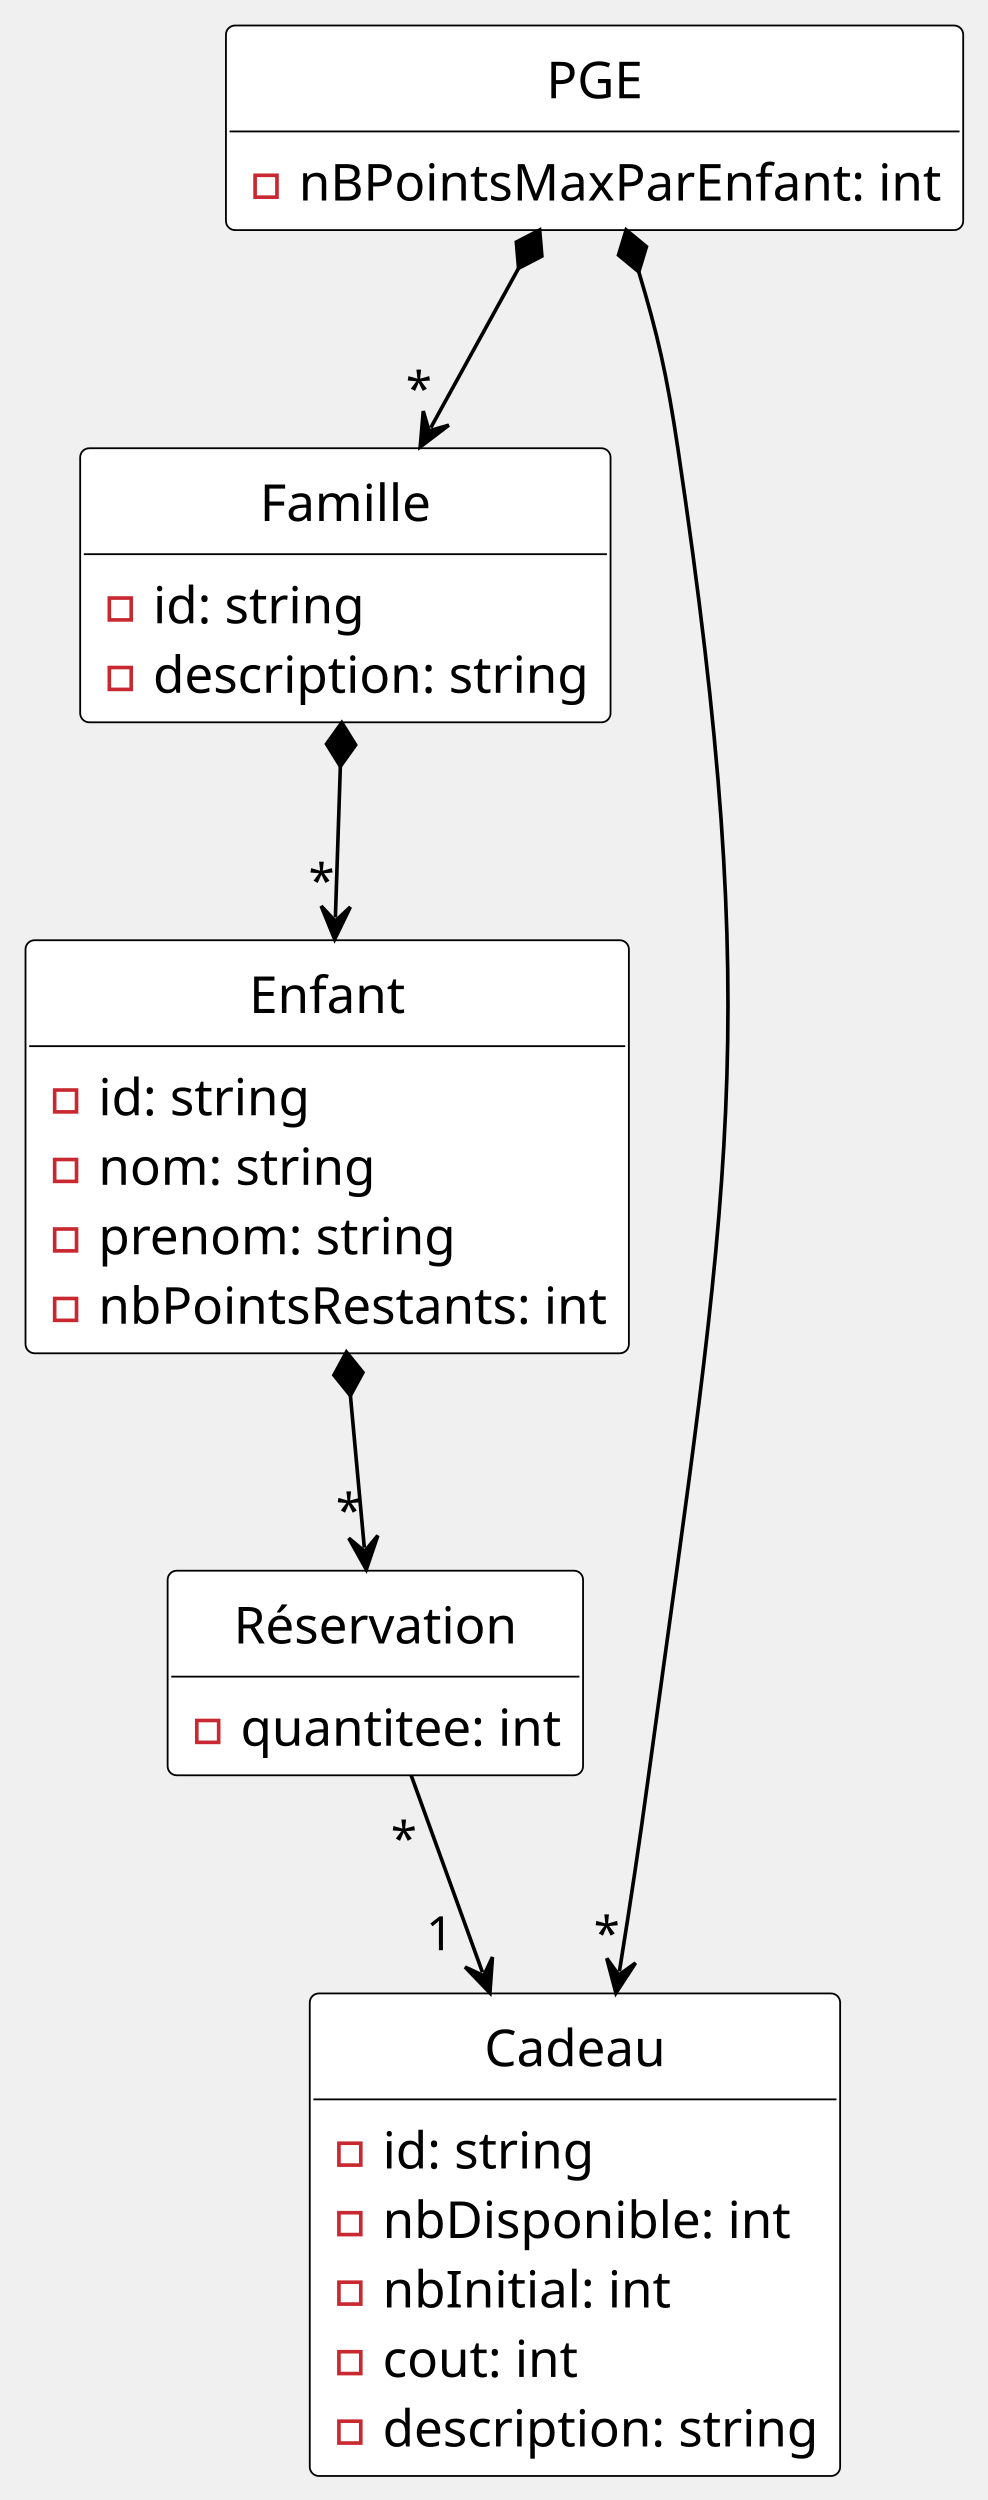
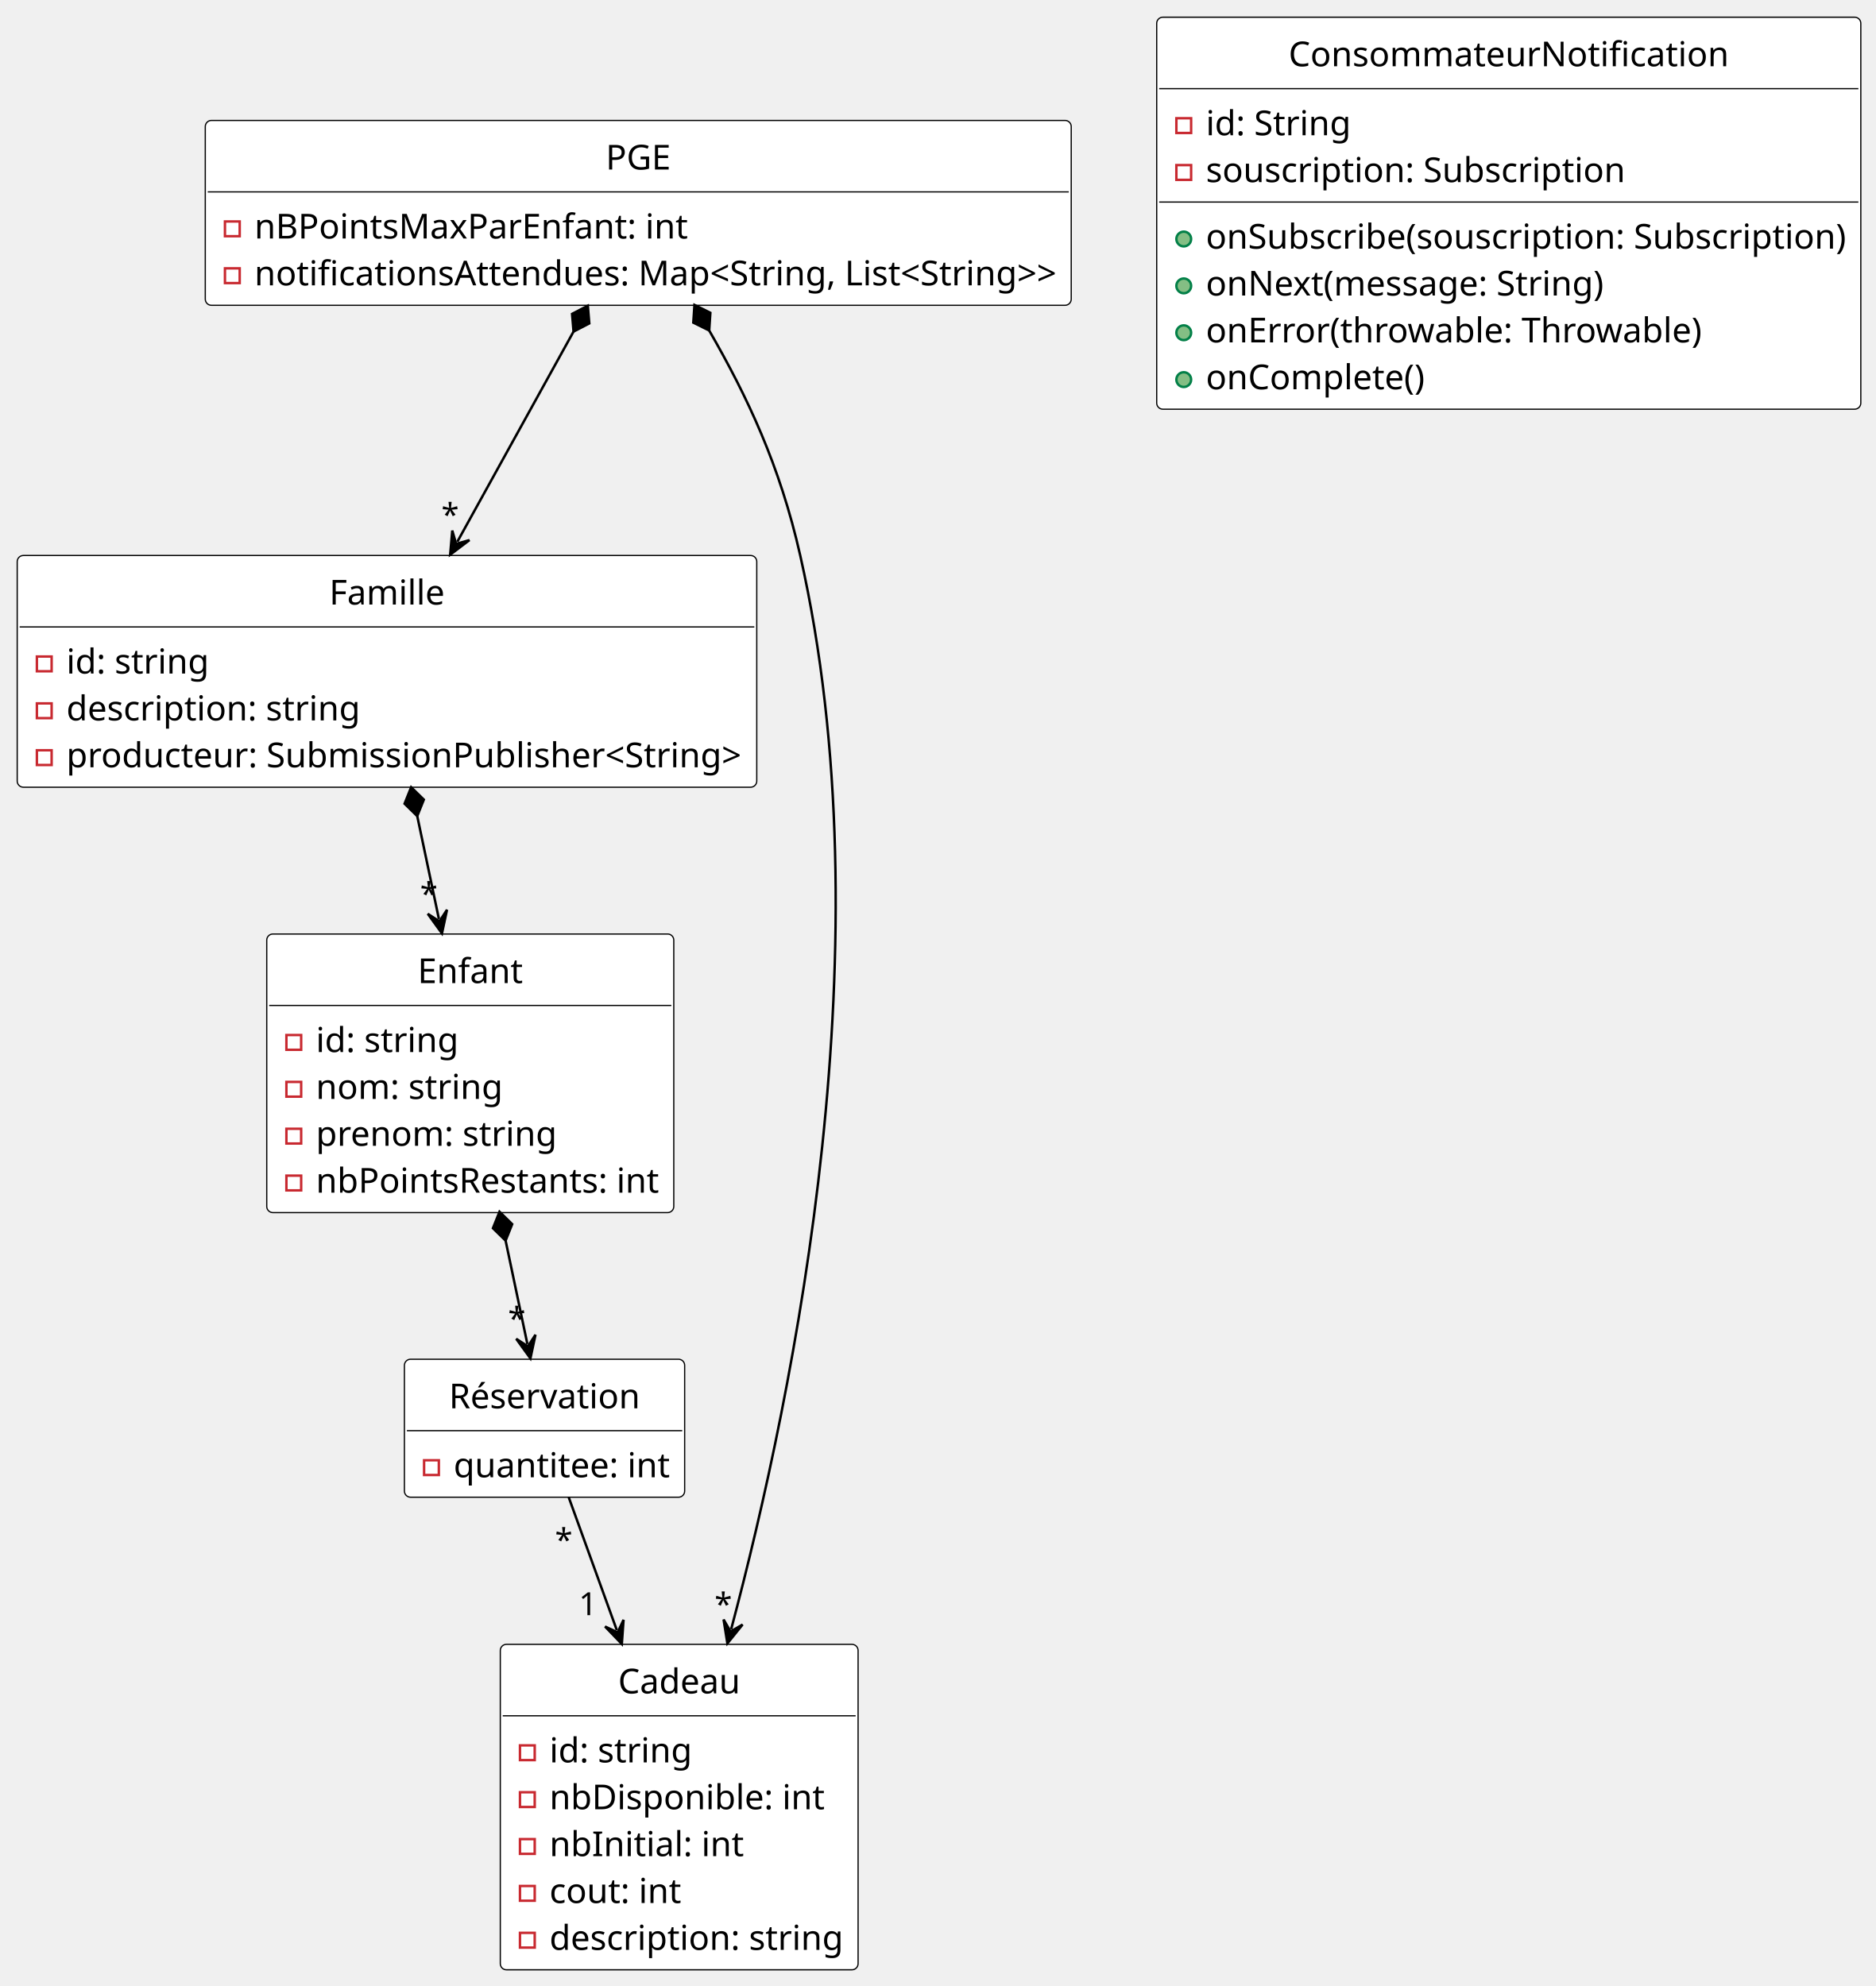
- <svg xmlns="http://www.w3.org/2000/svg" contentStyleType="text/css" data-diagram-type="CLASS" height="686px" preserveAspectRatio="none" style="width:271px;height:686px;background:#FFFFFF;" version="1.1" viewBox="0 0 271 686" width="271px" zoomAndPan="magnify">
+ <svg xmlns="http://www.w3.org/2000/svg" contentStyleType="text/css" data-diagram-type="CLASS" height="808px" preserveAspectRatio="none" style="width:763px;height:808px;background:#FFFFFF;" version="1.1" viewBox="0 0 763 808" width="763px" zoomAndPan="magnify">
  <defs />
  <g>
    <g class="entity" data-entity="PGE" data-source-line="10" data-uid="ent0002" id="entity_PGE">
-       <rect fill="#FFFFFF" height="56.136" rx="2.5" ry="2.5" style="stroke:#000000;stroke-width:0.5;" width="202.301" x="62" y="7" />
-       <text fill="#000000" font-family="sans-serif" font-size="14" lengthAdjust="spacing" textLength="26.446" x="149.928" y="26.966">PGE</text>
-       <line style="stroke:#000000;stroke-width:0.5;" x1="63" x2="263.301" y1="36.068" y2="36.068" />
-       <rect fill="none" height="6" style="stroke:#C82930;stroke-width:1;" width="6" x="70" y="48.102" />
-       <text fill="#000000" font-family="sans-serif" font-size="14" lengthAdjust="spacing" textLength="176.301" x="82" y="55.034">nBPointsMaxParEnfant: int</text>
+       <rect fill="#FFFFFF" height="75.204" rx="2.5" ry="2.5" style="stroke:#000000;stroke-width:0.5;" width="352.227" x="83.5" y="49" />
+       <text fill="#000000" font-family="sans-serif" font-size="14" lengthAdjust="spacing" textLength="26.446" x="246.391" y="68.966">PGE</text>
+       <line style="stroke:#000000;stroke-width:0.5;" x1="84.5" x2="434.727" y1="78.068" y2="78.068" />
+       <rect fill="none" height="6" style="stroke:#C82930;stroke-width:1;" width="6" x="91.5" y="90.102" />
+       <text fill="#000000" font-family="sans-serif" font-size="14" lengthAdjust="spacing" textLength="176.301" x="103.5" y="97.034">nBPointsMaxParEnfant: int</text>
+       <rect fill="none" height="6" style="stroke:#C82930;stroke-width:1;" width="6" x="91.5" y="109.17" />
+       <text fill="#000000" font-family="sans-serif" font-size="14" lengthAdjust="spacing" textLength="326.227" x="103.5" y="116.102">notificationsAttendues: Map&lt;String, List&lt;String&gt;&gt;</text>
    </g>
-     <g class="entity" data-entity="Famille" data-source-line="14" data-uid="ent0003" id="entity_Famille">
-       <rect fill="#FFFFFF" height="75.204" rx="2.5" ry="2.5" style="stroke:#000000;stroke-width:0.5;" width="145.532" x="22" y="123" />
-       <text fill="#000000" font-family="sans-serif" font-size="14" lengthAdjust="spacing" textLength="46.942" x="71.295" y="142.966">Famille</text>
-       <line style="stroke:#000000;stroke-width:0.5;" x1="23" x2="166.532" y1="152.068" y2="152.068" />
-       <rect fill="none" height="6" style="stroke:#C82930;stroke-width:1;" width="6" x="30" y="164.102" />
-       <text fill="#000000" font-family="sans-serif" font-size="14" lengthAdjust="spacing" textLength="58.03" x="42" y="171.034">id: string</text>
-       <rect fill="none" height="6" style="stroke:#C82930;stroke-width:1;" width="6" x="30" y="183.17" />
-       <text fill="#000000" font-family="sans-serif" font-size="14" lengthAdjust="spacing" textLength="119.532" x="42" y="190.102">description: string</text>
+     <g class="entity" data-entity="Famille" data-source-line="15" data-uid="ent0003" id="entity_Famille">
+       <rect fill="#FFFFFF" height="94.272" rx="2.5" ry="2.5" style="stroke:#000000;stroke-width:0.5;" width="300.819" x="7" y="226" />
+       <text fill="#000000" font-family="sans-serif" font-size="14" lengthAdjust="spacing" textLength="46.942" x="133.939" y="245.966">Famille</text>
+       <line style="stroke:#000000;stroke-width:0.5;" x1="8" x2="306.819" y1="255.068" y2="255.068" />
+       <rect fill="none" height="6" style="stroke:#C82930;stroke-width:1;" width="6" x="15" y="267.102" />
+       <text fill="#000000" font-family="sans-serif" font-size="14" lengthAdjust="spacing" textLength="58.03" x="27" y="274.034">id: string</text>
+       <rect fill="none" height="6" style="stroke:#C82930;stroke-width:1;" width="6" x="15" y="286.17" />
+       <text fill="#000000" font-family="sans-serif" font-size="14" lengthAdjust="spacing" textLength="119.532" x="27" y="293.102">description: string</text>
+       <rect fill="none" height="6" style="stroke:#C82930;stroke-width:1;" width="6" x="15" y="305.238" />
+       <text fill="#000000" font-family="sans-serif" font-size="14" lengthAdjust="spacing" textLength="274.819" x="27" y="312.17">producteur: SubmissionPublisher&lt;String&gt;</text>
    </g>
-     <g class="entity" data-entity="Enfant" data-source-line="19" data-uid="ent0004" id="entity_Enfant">
-       <rect fill="#FFFFFF" height="113.34" rx="2.5" ry="2.5" style="stroke:#000000;stroke-width:0.5;" width="165.565" x="7" y="258" />
-       <text fill="#000000" font-family="sans-serif" font-size="14" lengthAdjust="spacing" textLength="42.812" x="68.377" y="277.966">Enfant</text>
-       <line style="stroke:#000000;stroke-width:0.5;" x1="8" x2="171.565" y1="287.068" y2="287.068" />
-       <rect fill="none" height="6" style="stroke:#C82930;stroke-width:1;" width="6" x="15" y="299.102" />
-       <text fill="#000000" font-family="sans-serif" font-size="14" lengthAdjust="spacing" textLength="58.03" x="27" y="306.034">id: string</text>
-       <rect fill="none" height="6" style="stroke:#C82930;stroke-width:1;" width="6" x="15" y="318.17" />
-       <text fill="#000000" font-family="sans-serif" font-size="14" lengthAdjust="spacing" textLength="76.02" x="27" y="325.102">nom: string</text>
-       <rect fill="none" height="6" style="stroke:#C82930;stroke-width:1;" width="6" x="15" y="337.238" />
-       <text fill="#000000" font-family="sans-serif" font-size="14" lengthAdjust="spacing" textLength="98.308" x="27" y="344.17">prenom: string</text>
-       <rect fill="none" height="6" style="stroke:#C82930;stroke-width:1;" width="6" x="15" y="356.306" />
-       <text fill="#000000" font-family="sans-serif" font-size="14" lengthAdjust="spacing" textLength="139.565" x="27" y="363.238">nbPointsRestants: int</text>
+     <g class="entity" data-entity="ConsommateurNotification" data-source-line="22" data-uid="ent0004" id="entity_ConsommateurNotification">
+       <rect fill="#FFFFFF" height="159.475" rx="2.5" ry="2.5" style="stroke:#000000;stroke-width:0.5;" width="286.399" x="470.5" y="7" />
+       <text fill="#000000" font-family="sans-serif" font-size="14" lengthAdjust="spacing" textLength="179.129" x="524.135" y="26.966">ConsommateurNotification</text>
+       <line style="stroke:#000000;stroke-width:0.5;" x1="471.5" x2="755.899" y1="36.068" y2="36.068" />
+       <rect fill="none" height="6" style="stroke:#C82930;stroke-width:1;" width="6" x="478.5" y="48.102" />
+       <text fill="#000000" font-family="sans-serif" font-size="14" lengthAdjust="spacing" textLength="59.01" x="490.5" y="55.034">id: String</text>
+       <rect fill="none" height="6" style="stroke:#C82930;stroke-width:1;" width="6" x="478.5" y="67.17" />
+       <text fill="#000000" font-family="sans-serif" font-size="14" lengthAdjust="spacing" textLength="170.603" x="490.5" y="74.102">souscription: Subscription</text>
+       <line style="stroke:#000000;stroke-width:0.5;" x1="471.5" x2="755.899" y1="82.204" y2="82.204" />
+       <ellipse cx="481.5" cy="97.238" fill="#84BE84" rx="3" ry="3" style="stroke:#038048;stroke-width:1;" />
+       <text fill="#000000" font-family="sans-serif" font-size="14" lengthAdjust="spacing" textLength="260.399" x="490.5" y="101.17">onSubscribe(souscription: Subscription)</text>
+       <ellipse cx="481.5" cy="116.306" fill="#84BE84" rx="3" ry="3" style="stroke:#038048;stroke-width:1;" />
+       <text fill="#000000" font-family="sans-serif" font-size="14" lengthAdjust="spacing" textLength="162.063" x="490.5" y="120.238">onNext(message: String)</text>
+       <ellipse cx="481.5" cy="135.374" fill="#84BE84" rx="3" ry="3" style="stroke:#038048;stroke-width:1;" />
+       <text fill="#000000" font-family="sans-serif" font-size="14" lengthAdjust="spacing" textLength="203.111" x="490.5" y="139.305">onError(throwable: Throwable)</text>
+       <ellipse cx="481.5" cy="154.441" fill="#84BE84" rx="3" ry="3" style="stroke:#038048;stroke-width:1;" />
+       <text fill="#000000" font-family="sans-serif" font-size="14" lengthAdjust="spacing" textLength="88.998" x="490.5" y="158.373">onComplete()</text>
    </g>
-     <g class="entity" data-entity="Cadeau" data-source-line="26" data-uid="ent0005" id="entity_Cadeau">
-       <rect fill="#FFFFFF" height="132.407" rx="2.5" ry="2.5" style="stroke:#000000;stroke-width:0.5;" width="145.532" x="85" y="547" />
-       <text fill="#000000" font-family="sans-serif" font-size="14" lengthAdjust="spacing" textLength="49.714" x="132.909" y="566.966">Cadeau</text>
-       <line style="stroke:#000000;stroke-width:0.5;" x1="86" x2="229.532" y1="576.068" y2="576.068" />
-       <rect fill="none" height="6" style="stroke:#C82930;stroke-width:1;" width="6" x="93" y="588.102" />
-       <text fill="#000000" font-family="sans-serif" font-size="14" lengthAdjust="spacing" textLength="58.03" x="105" y="595.034">id: string</text>
-       <rect fill="none" height="6" style="stroke:#C82930;stroke-width:1;" width="6" x="93" y="607.17" />
-       <text fill="#000000" font-family="sans-serif" font-size="14" lengthAdjust="spacing" textLength="111.972" x="105" y="614.102">nbDisponible: int</text>
-       <rect fill="none" height="6" style="stroke:#C82930;stroke-width:1;" width="6" x="93" y="626.238" />
-       <text fill="#000000" font-family="sans-serif" font-size="14" lengthAdjust="spacing" textLength="79.114" x="105" y="633.17">nbInitial: int</text>
-       <rect fill="none" height="6" style="stroke:#C82930;stroke-width:1;" width="6" x="93" y="645.306" />
-       <text fill="#000000" font-family="sans-serif" font-size="14" lengthAdjust="spacing" textLength="53.606" x="105" y="652.238">cout: int</text>
-       <rect fill="none" height="6" style="stroke:#C82930;stroke-width:1;" width="6" x="93" y="664.374" />
-       <text fill="#000000" font-family="sans-serif" font-size="14" lengthAdjust="spacing" textLength="119.532" x="105" y="671.306">description: string</text>
+     <g class="entity" data-entity="Enfant" data-source-line="32" data-uid="ent0005" id="entity_Enfant">
+       <rect fill="#FFFFFF" height="113.34" rx="2.5" ry="2.5" style="stroke:#000000;stroke-width:0.5;" width="165.565" x="108.5" y="380" />
+       <text fill="#000000" font-family="sans-serif" font-size="14" lengthAdjust="spacing" textLength="42.812" x="169.877" y="399.966">Enfant</text>
+       <line style="stroke:#000000;stroke-width:0.5;" x1="109.5" x2="273.065" y1="409.068" y2="409.068" />
+       <rect fill="none" height="6" style="stroke:#C82930;stroke-width:1;" width="6" x="116.5" y="421.102" />
+       <text fill="#000000" font-family="sans-serif" font-size="14" lengthAdjust="spacing" textLength="58.03" x="128.5" y="428.034">id: string</text>
+       <rect fill="none" height="6" style="stroke:#C82930;stroke-width:1;" width="6" x="116.5" y="440.17" />
+       <text fill="#000000" font-family="sans-serif" font-size="14" lengthAdjust="spacing" textLength="76.02" x="128.5" y="447.102">nom: string</text>
+       <rect fill="none" height="6" style="stroke:#C82930;stroke-width:1;" width="6" x="116.5" y="459.238" />
+       <text fill="#000000" font-family="sans-serif" font-size="14" lengthAdjust="spacing" textLength="98.308" x="128.5" y="466.17">prenom: string</text>
+       <rect fill="none" height="6" style="stroke:#C82930;stroke-width:1;" width="6" x="116.5" y="478.306" />
+       <text fill="#000000" font-family="sans-serif" font-size="14" lengthAdjust="spacing" textLength="139.565" x="128.5" y="485.238">nbPointsRestants: int</text>
    </g>
-     <g class="entity" data-entity="R.servation" data-source-line="34" data-uid="ent0006" id="entity_R.servation">
-       <rect fill="#FFFFFF" height="56.136" rx="2.5" ry="2.5" style="stroke:#000000;stroke-width:0.5;" width="113.99" x="46" y="431" />
-       <text fill="#000000" font-family="sans-serif" font-size="14" lengthAdjust="spacing" textLength="77.742" x="64.124" y="450.966">Réservation</text>
-       <line style="stroke:#000000;stroke-width:0.5;" x1="47" x2="158.99" y1="460.068" y2="460.068" />
-       <rect fill="none" height="6" style="stroke:#C82930;stroke-width:1;" width="6" x="54" y="472.102" />
-       <text fill="#000000" font-family="sans-serif" font-size="14" lengthAdjust="spacing" textLength="87.99" x="66" y="479.034">quantitee: int</text>
+     <g class="entity" data-entity="Cadeau" data-source-line="39" data-uid="ent0006" id="entity_Cadeau">
+       <rect fill="#FFFFFF" height="132.407" rx="2.5" ry="2.5" style="stroke:#000000;stroke-width:0.5;" width="145.532" x="203.5" y="669" />
+       <text fill="#000000" font-family="sans-serif" font-size="14" lengthAdjust="spacing" textLength="49.714" x="251.409" y="688.966">Cadeau</text>
+       <line style="stroke:#000000;stroke-width:0.5;" x1="204.5" x2="348.032" y1="698.068" y2="698.068" />
+       <rect fill="none" height="6" style="stroke:#C82930;stroke-width:1;" width="6" x="211.5" y="710.102" />
+       <text fill="#000000" font-family="sans-serif" font-size="14" lengthAdjust="spacing" textLength="58.03" x="223.5" y="717.034">id: string</text>
+       <rect fill="none" height="6" style="stroke:#C82930;stroke-width:1;" width="6" x="211.5" y="729.17" />
+       <text fill="#000000" font-family="sans-serif" font-size="14" lengthAdjust="spacing" textLength="111.972" x="223.5" y="736.102">nbDisponible: int</text>
+       <rect fill="none" height="6" style="stroke:#C82930;stroke-width:1;" width="6" x="211.5" y="748.238" />
+       <text fill="#000000" font-family="sans-serif" font-size="14" lengthAdjust="spacing" textLength="79.114" x="223.5" y="755.17">nbInitial: int</text>
+       <rect fill="none" height="6" style="stroke:#C82930;stroke-width:1;" width="6" x="211.5" y="767.306" />
+       <text fill="#000000" font-family="sans-serif" font-size="14" lengthAdjust="spacing" textLength="53.606" x="223.5" y="774.238">cout: int</text>
+       <rect fill="none" height="6" style="stroke:#C82930;stroke-width:1;" width="6" x="211.5" y="786.374" />
+       <text fill="#000000" font-family="sans-serif" font-size="14" lengthAdjust="spacing" textLength="119.532" x="223.5" y="793.306">description: string</text>
    </g>
-     <g class="link" data-entity-1="PGE" data-entity-2="Famille" data-source-line="40" data-uid="lnk7" id="link_PGE_Famille">
-       <path codeLine="40" d="M142.292,73.612 C132.672,91.082 128.724,98.254 118.204,117.364" fill="none" id="PGE-Famille" style="stroke:#000000;stroke-width:1;" />
-       <polygon fill="#000000" points="148.08,63.1,141.682,66.426,142.292,73.612,148.69,70.285,148.08,63.1" style="stroke:#000000;stroke-width:1;" />
-       <polygon fill="#000000" points="115.31,122.62,123.154,116.665,117.721,118.24,116.146,112.807,115.31,122.62" style="stroke:#000000;stroke-width:1;" />
-       <text fill="#000000" font-family="sans-serif" font-size="13" lengthAdjust="spacing" textLength="7.163" x="111.361" y="111.3">*</text>
+     <g class="entity" data-entity="R.servation" data-source-line="47" data-uid="ent0007" id="entity_R.servation">
+       <rect fill="#FFFFFF" height="56.136" rx="2.5" ry="2.5" style="stroke:#000000;stroke-width:0.5;" width="113.99" x="164.5" y="553" />
+       <text fill="#000000" font-family="sans-serif" font-size="14" lengthAdjust="spacing" textLength="77.742" x="182.624" y="572.966">Réservation</text>
+       <line style="stroke:#000000;stroke-width:0.5;" x1="165.5" x2="277.49" y1="582.068" y2="582.068" />
+       <rect fill="none" height="6" style="stroke:#C82930;stroke-width:1;" width="6" x="172.5" y="594.102" />
+       <text fill="#000000" font-family="sans-serif" font-size="14" lengthAdjust="spacing" textLength="87.99" x="184.5" y="601.034">quantitee: int</text>
    </g>
-     <g class="link" data-entity-1="PGE" data-entity-2="Cadeau" data-source-line="41" data-uid="lnk8" id="link_PGE_Cadeau">
-       <path codeLine="41" d="M175.279,74.591 C180.399,91.601 182.96,102.6 186,123 C209.82,283.05 199.8,326.66 178,487 C175.35,506.49 173.064,521.706 169.964,540.966" fill="none" id="PGE-Cadeau" style="stroke:#000000;stroke-width:1;" />
-       <polygon fill="#000000" points="171.82,63.1,169.719,69.998,175.279,74.591,177.38,67.692,171.82,63.1" style="stroke:#000000;stroke-width:1;" />
-       <polygon fill="#000000" points="169.01,546.89,174.389,538.64,169.805,541.953,166.491,537.369,169.01,546.89" style="stroke:#000000;stroke-width:1;" />
-       <text fill="#000000" font-family="sans-serif" font-size="13" lengthAdjust="spacing" textLength="7.163" x="162.915" y="535.178">*</text>
+     <g class="link" data-entity-1="PGE" data-entity-2="Famille" data-source-line="53" data-uid="lnk8" id="link_PGE_Famille">
+       <path codeLine="53" d="M233.295,134.893 C217.195,164.023 203.344,189.09 186.014,220.42" fill="none" id="PGE-Famille" style="stroke:#000000;stroke-width:1;" />
+       <polygon fill="#000000" points="239.1,124.39,232.697,127.706,233.295,134.893,239.698,131.576,239.1,124.39" style="stroke:#000000;stroke-width:1;" />
+       <polygon fill="#000000" points="183.11,225.67,190.966,219.731,185.53,221.295,183.966,215.858,183.11,225.67" style="stroke:#000000;stroke-width:1;" />
+       <text fill="#000000" font-family="sans-serif" font-size="13" lengthAdjust="spacing" textLength="7.163" x="179.522" y="214.051">*</text>
    </g>
-     <g class="link" data-entity-1="Enfant" data-entity-2="R.servation" data-source-line="43" data-uid="lnk9" id="link_Enfant_R.servation">
-       <path codeLine="43" d="M96.151,382.95 C98.021,403.43 98.425,407.805 99.965,424.695" fill="none" id="Enfant-Réservation" style="stroke:#000000;stroke-width:1;" />
-       <polygon fill="#000000" points="95.06,371,91.622,377.339,96.151,382.95,99.589,376.611,95.06,371" style="stroke:#000000;stroke-width:1;" />
-       <polygon fill="#000000" points="100.51,430.67,103.676,421.344,100.056,425.691,95.709,422.07,100.51,430.67" style="stroke:#000000;stroke-width:1;" />
-       <text fill="#000000" font-family="sans-serif" font-size="13" lengthAdjust="spacing" textLength="7.163" x="92.145" y="419.116">*</text>
+     <g class="link" data-entity-1="PGE" data-entity-2="Cadeau" data-source-line="54" data-uid="lnk9" id="link_PGE_Cadeau">
+       <path codeLine="54" d="M288.47,134.458 C304.03,161.468 317.22,189.37 325.5,226 C360.82,382.21 323.384,565.282 297.414,662.822" fill="none" id="PGE-Cadeau" style="stroke:#000000;stroke-width:1;" />
+       <polygon fill="#000000" points="282.48,124.06,282.009,131.256,288.47,134.458,288.941,127.262,282.48,124.06" style="stroke:#000000;stroke-width:1;" />
+       <polygon fill="#000000" points="295.87,668.62,302.051,660.952,297.156,663.788,294.32,658.894,295.87,668.62" style="stroke:#000000;stroke-width:1;" />
+       <text fill="#000000" font-family="sans-serif" font-size="13" lengthAdjust="spacing" textLength="7.163" x="290.64" y="657.343">*</text>
    </g>
-     <g class="link" data-entity-1="R.servation" data-entity-2="Cadeau" data-source-line="44" data-uid="lnk10" id="link_R.servation_Cadeau">
-       <path codeLine="44" d="M112.83,487.17 C118.86,503.83 124.809,520.258 132.389,541.208" fill="none" id="Réservation-to-Cadeau" style="stroke:#000000;stroke-width:1;" />
-       <polygon fill="#000000" points="134.43,546.85,135.129,537.026,132.729,542.148,127.607,539.748,134.43,546.85" style="stroke:#000000;stroke-width:1;" />
-       <text fill="#000000" font-family="sans-serif" font-size="13" lengthAdjust="spacing" textLength="7.163" x="107.234" y="509.151">*</text>
-       <text fill="#000000" font-family="sans-serif" font-size="13" lengthAdjust="spacing" textLength="7.436" x="116.934" y="535.133">1</text>
+     <g class="link" data-entity-1="Enfant" data-entity-2="R.servation" data-source-line="56" data-uid="lnk10" id="link_Enfant_R.servation">
+       <path codeLine="56" d="M205.657,504.742 C209.977,525.222 210.952,529.909 214.512,546.799" fill="none" id="Enfant-Réservation" style="stroke:#000000;stroke-width:1;" />
+       <polygon fill="#000000" points="203.18,493,200.505,499.696,205.657,504.742,208.332,498.045,203.18,493" style="stroke:#000000;stroke-width:1;" />
+       <polygon fill="#000000" points="215.75,552.67,217.808,543.038,214.719,547.778,209.98,544.688,215.75,552.67" style="stroke:#000000;stroke-width:1;" />
+       <text fill="#000000" font-family="sans-serif" font-size="13" lengthAdjust="spacing" textLength="7.163" x="206.631" y="541.116">*</text>
    </g>
-     <g class="link" data-entity-1="Famille" data-entity-2="Enfant" data-source-line="47" data-uid="lnk11" id="link_Famille_Enfant">
-       <path codeLine="47" d="M93.393,210.283 C92.803,228.123 92.69,231.933 92.03,251.753" fill="none" id="Famille-Enfant" style="stroke:#000000;stroke-width:1;" />
-       <polygon fill="#000000" points="93.79,198.29,89.594,204.155,93.393,210.283,97.59,204.419,93.79,198.29" style="stroke:#000000;stroke-width:1;" />
-       <polygon fill="#000000" points="91.83,257.75,96.127,248.888,91.996,252.753,88.132,248.622,91.83,257.75" style="stroke:#000000;stroke-width:1;" />
-       <text fill="#000000" font-family="sans-serif" font-size="13" lengthAdjust="spacing" textLength="7.163" x="84.654" y="246.31">*</text>
+     <g class="link" data-entity-1="R.servation" data-entity-2="Cadeau" data-source-line="57" data-uid="lnk11" id="link_R.servation_Cadeau">
+       <path codeLine="57" d="M231.33,609.17 C237.36,625.83 243.309,642.258 250.889,663.208" fill="none" id="Réservation-to-Cadeau" style="stroke:#000000;stroke-width:1;" />
+       <polygon fill="#000000" points="252.93,668.85,253.629,659.026,251.229,664.148,246.107,661.748,252.93,668.85" style="stroke:#000000;stroke-width:1;" />
+       <text fill="#000000" font-family="sans-serif" font-size="13" lengthAdjust="spacing" textLength="7.163" x="225.734" y="631.151">*</text>
+       <text fill="#000000" font-family="sans-serif" font-size="13" lengthAdjust="spacing" textLength="7.436" x="235.434" y="657.133">1</text>
+     </g>
+     <g class="link" data-entity-1="Famille" data-entity-2="Enfant" data-source-line="60" data-uid="lnk12" id="link_Famille_Enfant">
+       <path codeLine="60" d="M169.715,332.022 C173.625,350.572 174.442,354.489 178.532,373.889" fill="none" id="Famille-Enfant" style="stroke:#000000;stroke-width:1;" />
+       <polygon fill="#000000" points="167.24,320.28,164.564,326.976,169.715,332.022,172.392,325.326,167.24,320.28" style="stroke:#000000;stroke-width:1;" />
+       <polygon fill="#000000" points="179.77,379.76,181.827,370.128,178.738,374.868,173.999,371.779,179.77,379.76" style="stroke:#000000;stroke-width:1;" />
+       <text fill="#000000" font-family="sans-serif" font-size="13" lengthAdjust="spacing" textLength="7.163" x="170.857" y="368.322">*</text>
    </g>
  </g>
</svg>
